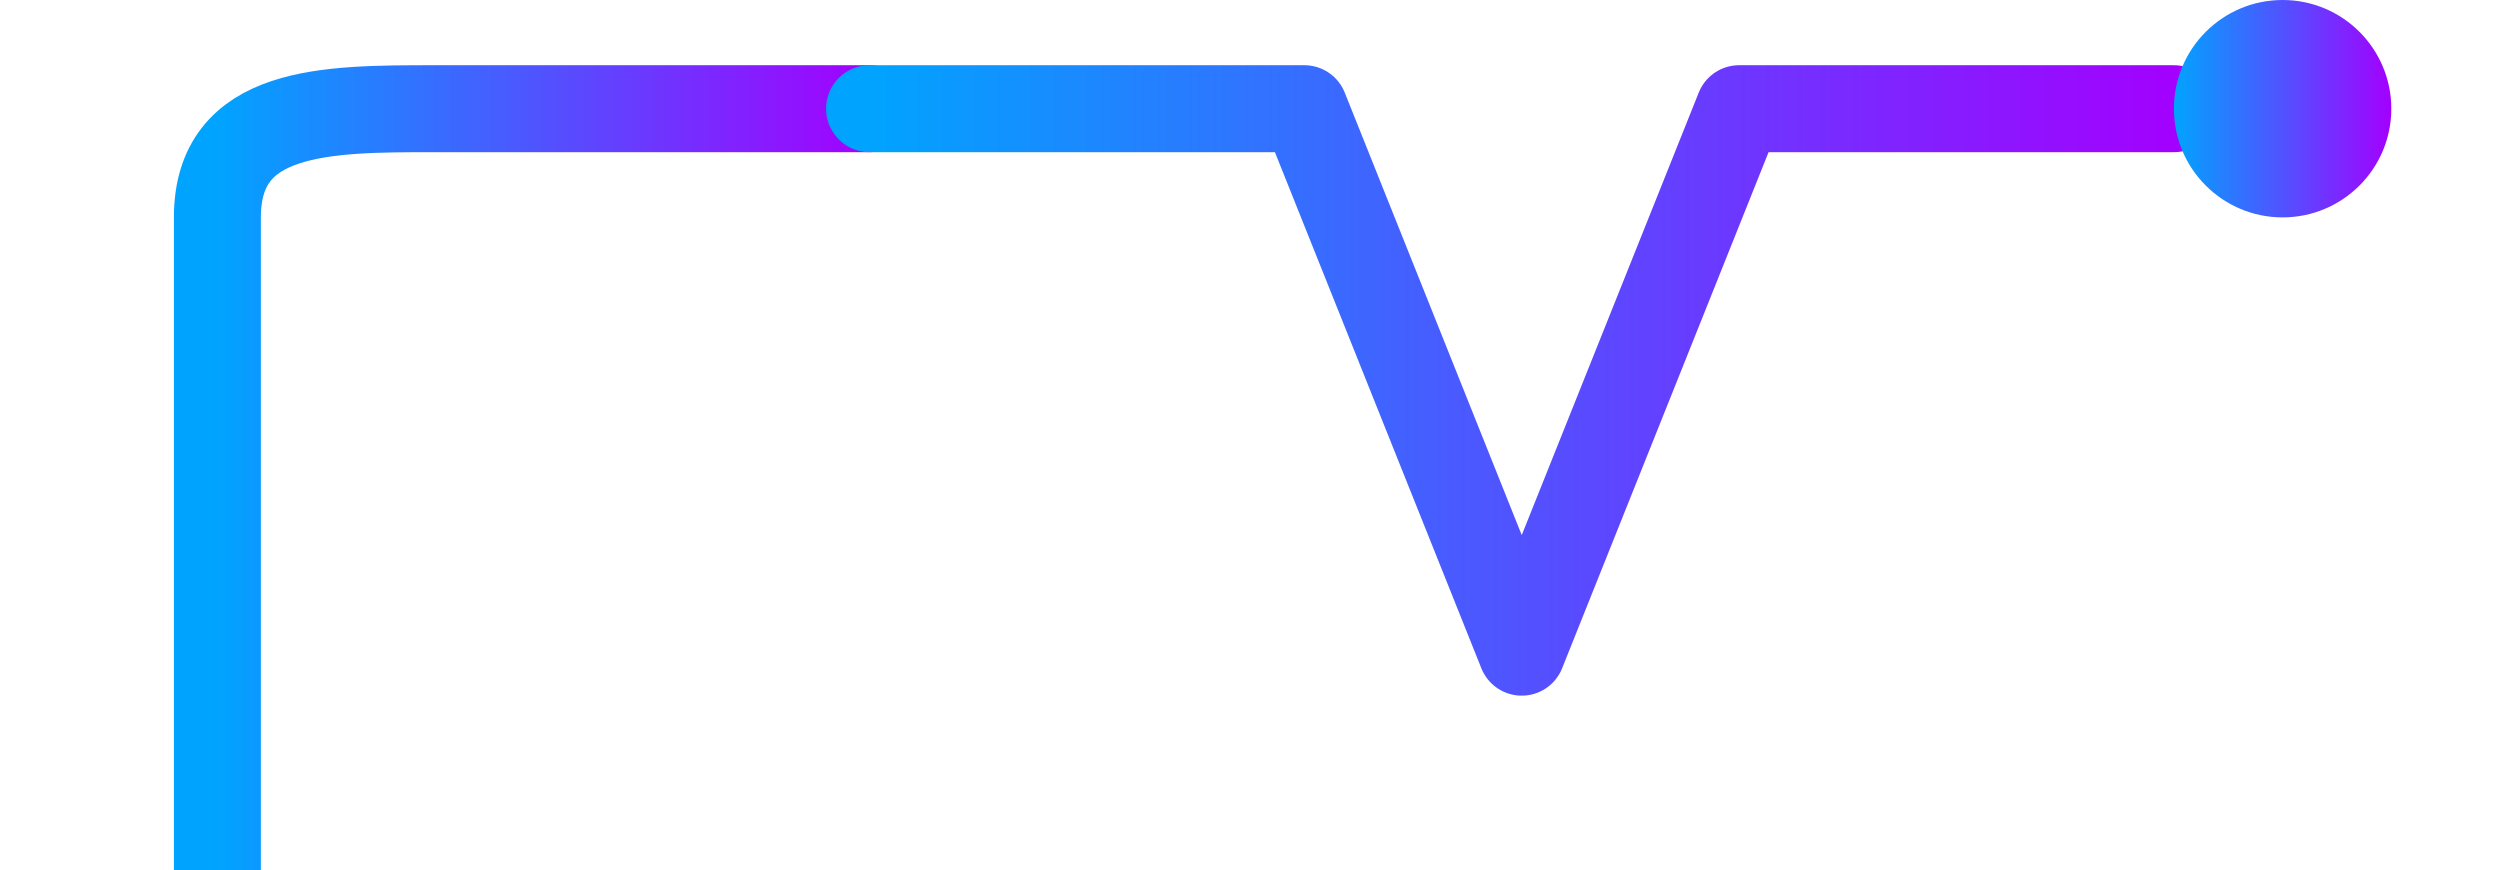
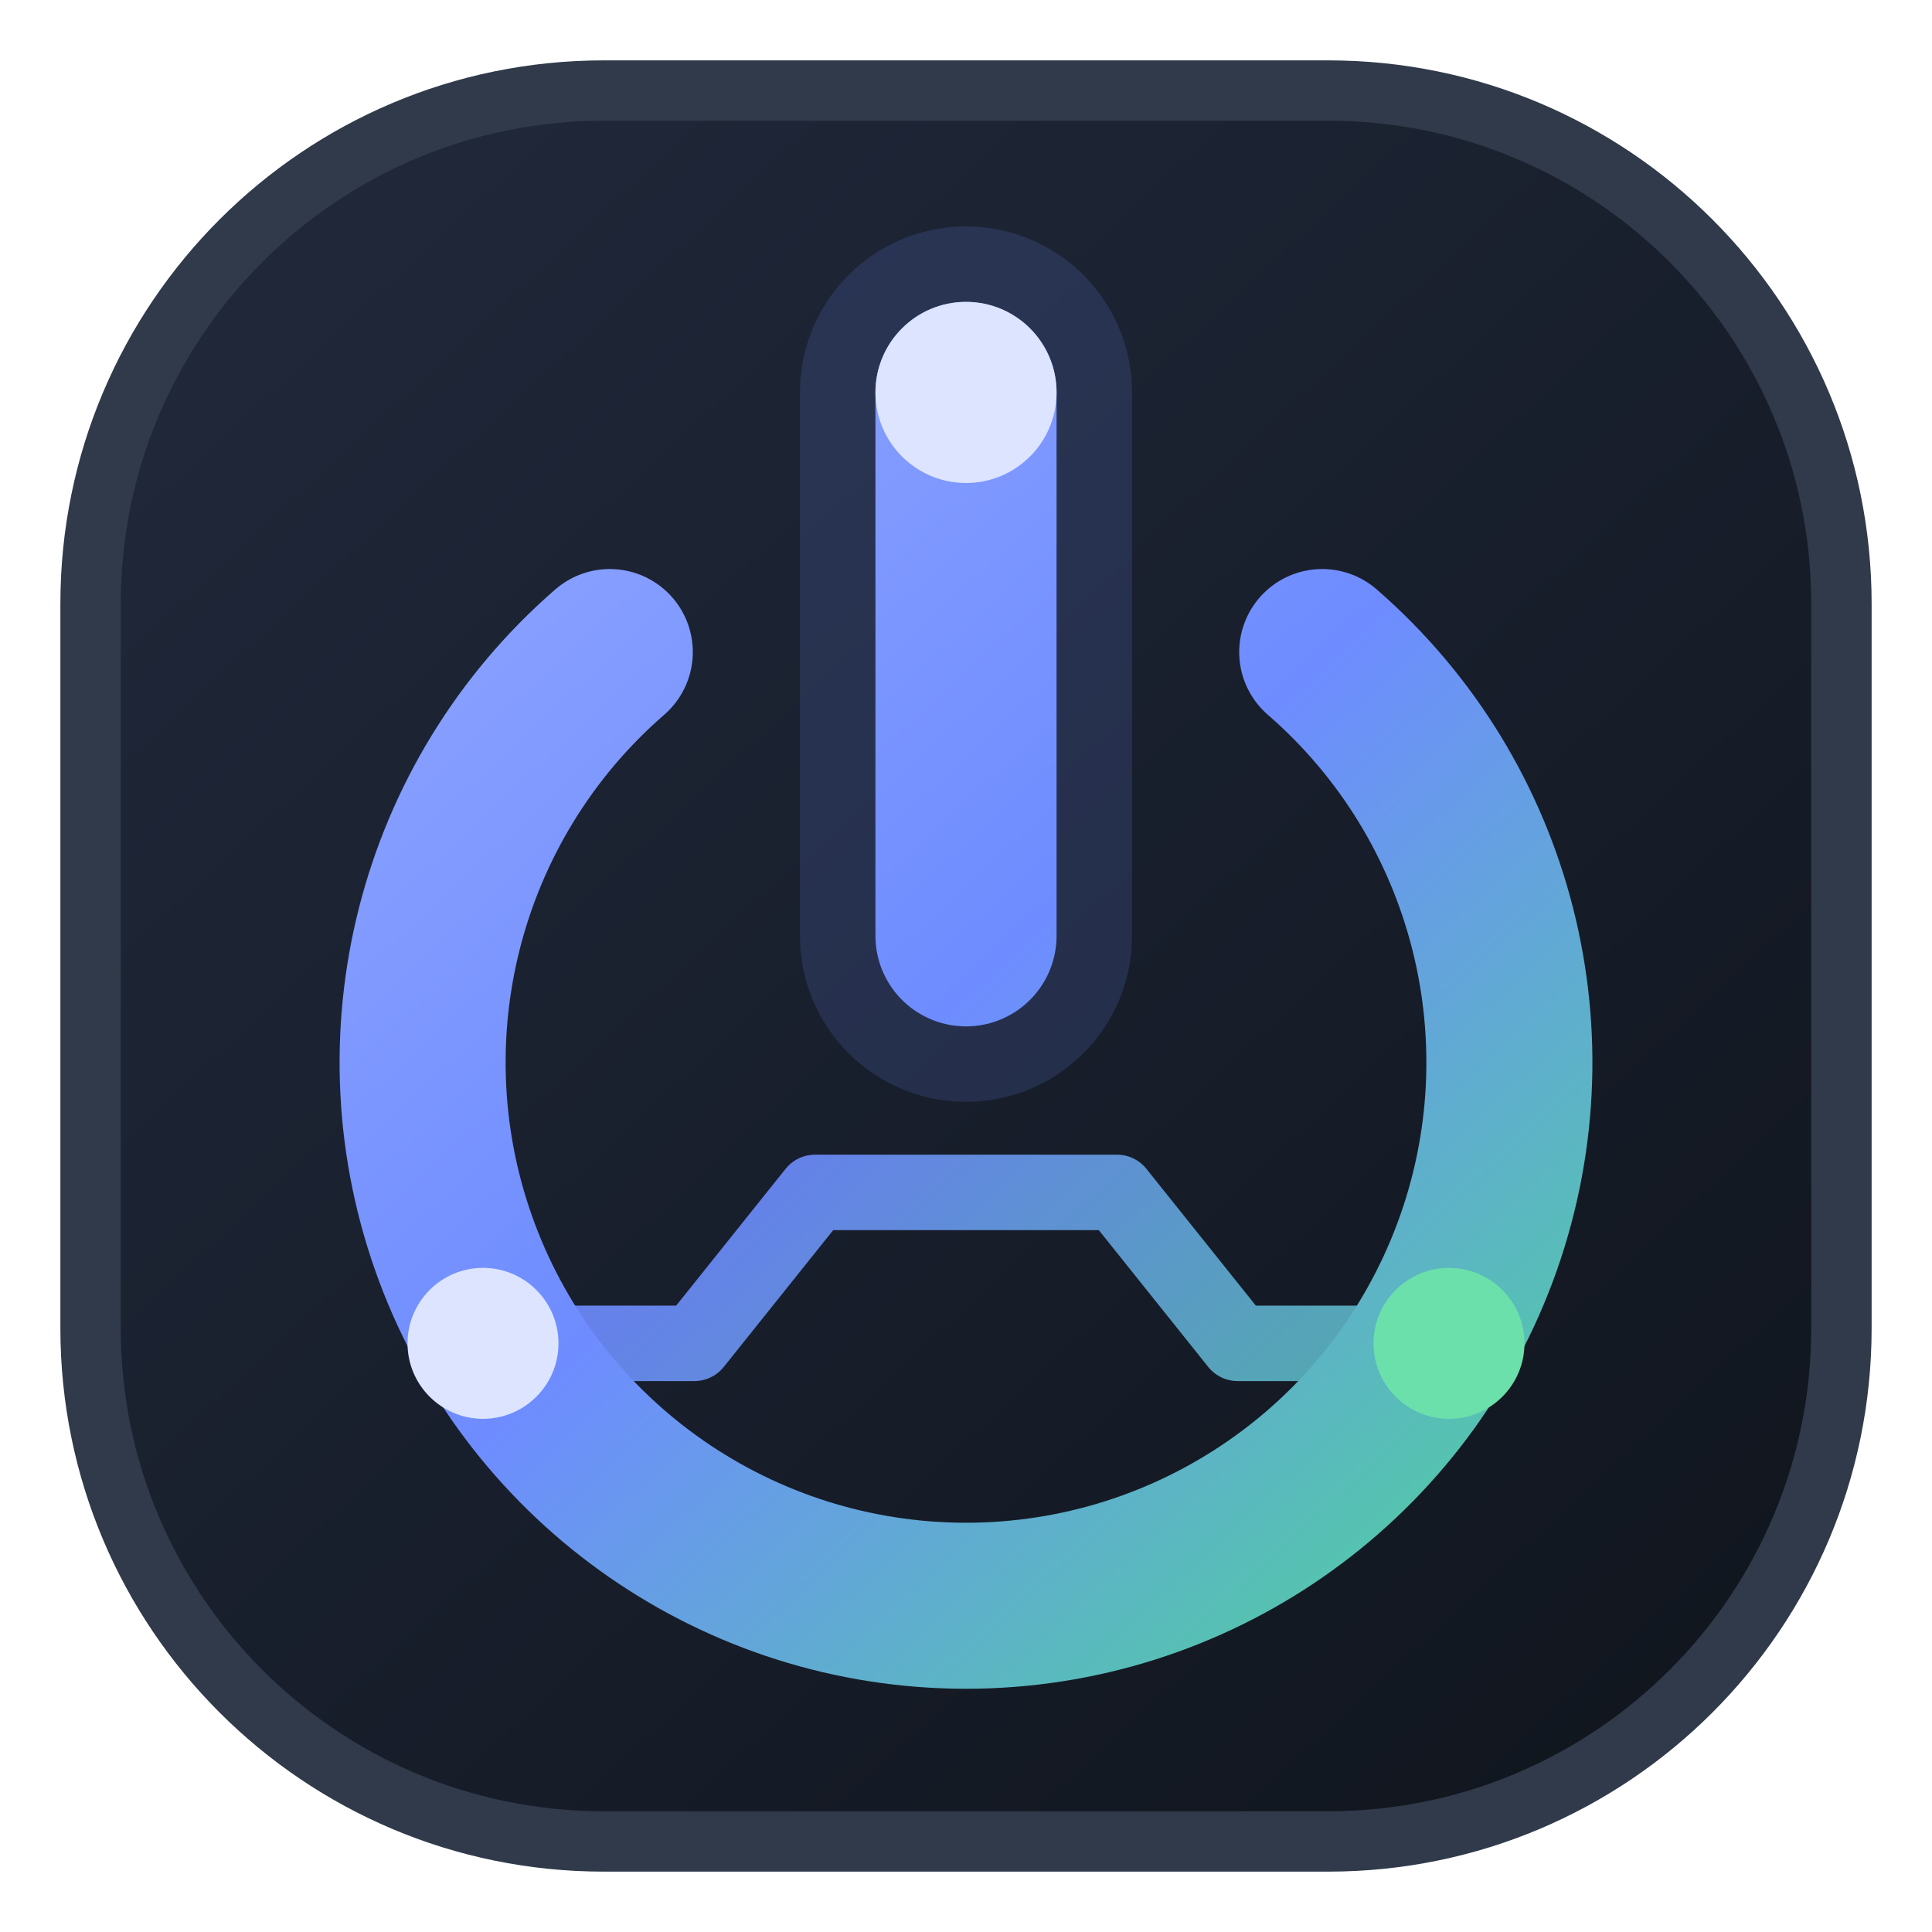
- <svg xmlns="http://www.w3.org/2000/svg" viewBox="10 5 115 40">
+ <svg xmlns="http://www.w3.org/2000/svg" viewBox="0 0 64 64" role="img" aria-labelledby="logo-title logo-description">
  <defs>
-     <linearGradient id="traceGradient" x1="0%" y1="50%" x2="100%" y2="50%">
-       <stop offset="0%" style="stop-color:#00A4FF;" />
-       <stop offset="100%" style="stop-color:#A300FF;" />
+     <linearGradient id="panel" x1="8" y1="6" x2="58" y2="60" gradientUnits="userSpaceOnUse">
+       <stop stop-color="#20283A" />
+       <stop offset="1" stop-color="#10151D" />
+     </linearGradient>
+     <linearGradient id="signal" x1="15" y1="13" x2="52" y2="53" gradientUnits="userSpaceOnUse">
+       <stop stop-color="#8FA5FF" />
+       <stop offset="0.48" stop-color="#6E8CFF" />
+       <stop offset="1" stop-color="#4FD19B" />
    </linearGradient>
  </defs>
-   <path d="M 20 50 L 20 15 C 20 10 25 10 30 10 L 50 10" stroke="url(#traceGradient)" stroke-width="4" fill="none" stroke-linecap="round" stroke-linejoin="round" />
-   <path d="M 50 10 L 70 10 L 80 35 L 90 10 L 110 10" stroke="url(#traceGradient)" stroke-width="4" fill="none" stroke-linecap="round" stroke-linejoin="round" />
-   <circle cx="115" cy="10" r="5" fill="url(#traceGradient)" />
+   <rect x="3" y="3" width="58" height="58" rx="17" fill="url(#panel)" stroke="#303A4A" stroke-width="2" />
+   <g fill="none" stroke="url(#signal)" stroke-linecap="round" stroke-linejoin="round">
+     <path d="M32 13v18" stroke="#6E8CFF" stroke-width="11" opacity=".16" />
+     <path d="M32 13v18" stroke-width="6" />
+     <path d="M20.2 21.6a18 18 0 1 0 23.6 0" stroke-width="5.5" />
+     <path d="M16 44.5h7l4-5h10l4 5h7" stroke-width="2.5" opacity=".9" />
+   </g>
+   <g fill="#DCE4FF">
+     <circle cx="16" cy="44.5" r="2.5" />
+     <circle cx="32" cy="13" r="3" />
+   </g>
+   <circle cx="48" cy="44.5" r="2.5" fill="#6BE0AB" />
</svg>
